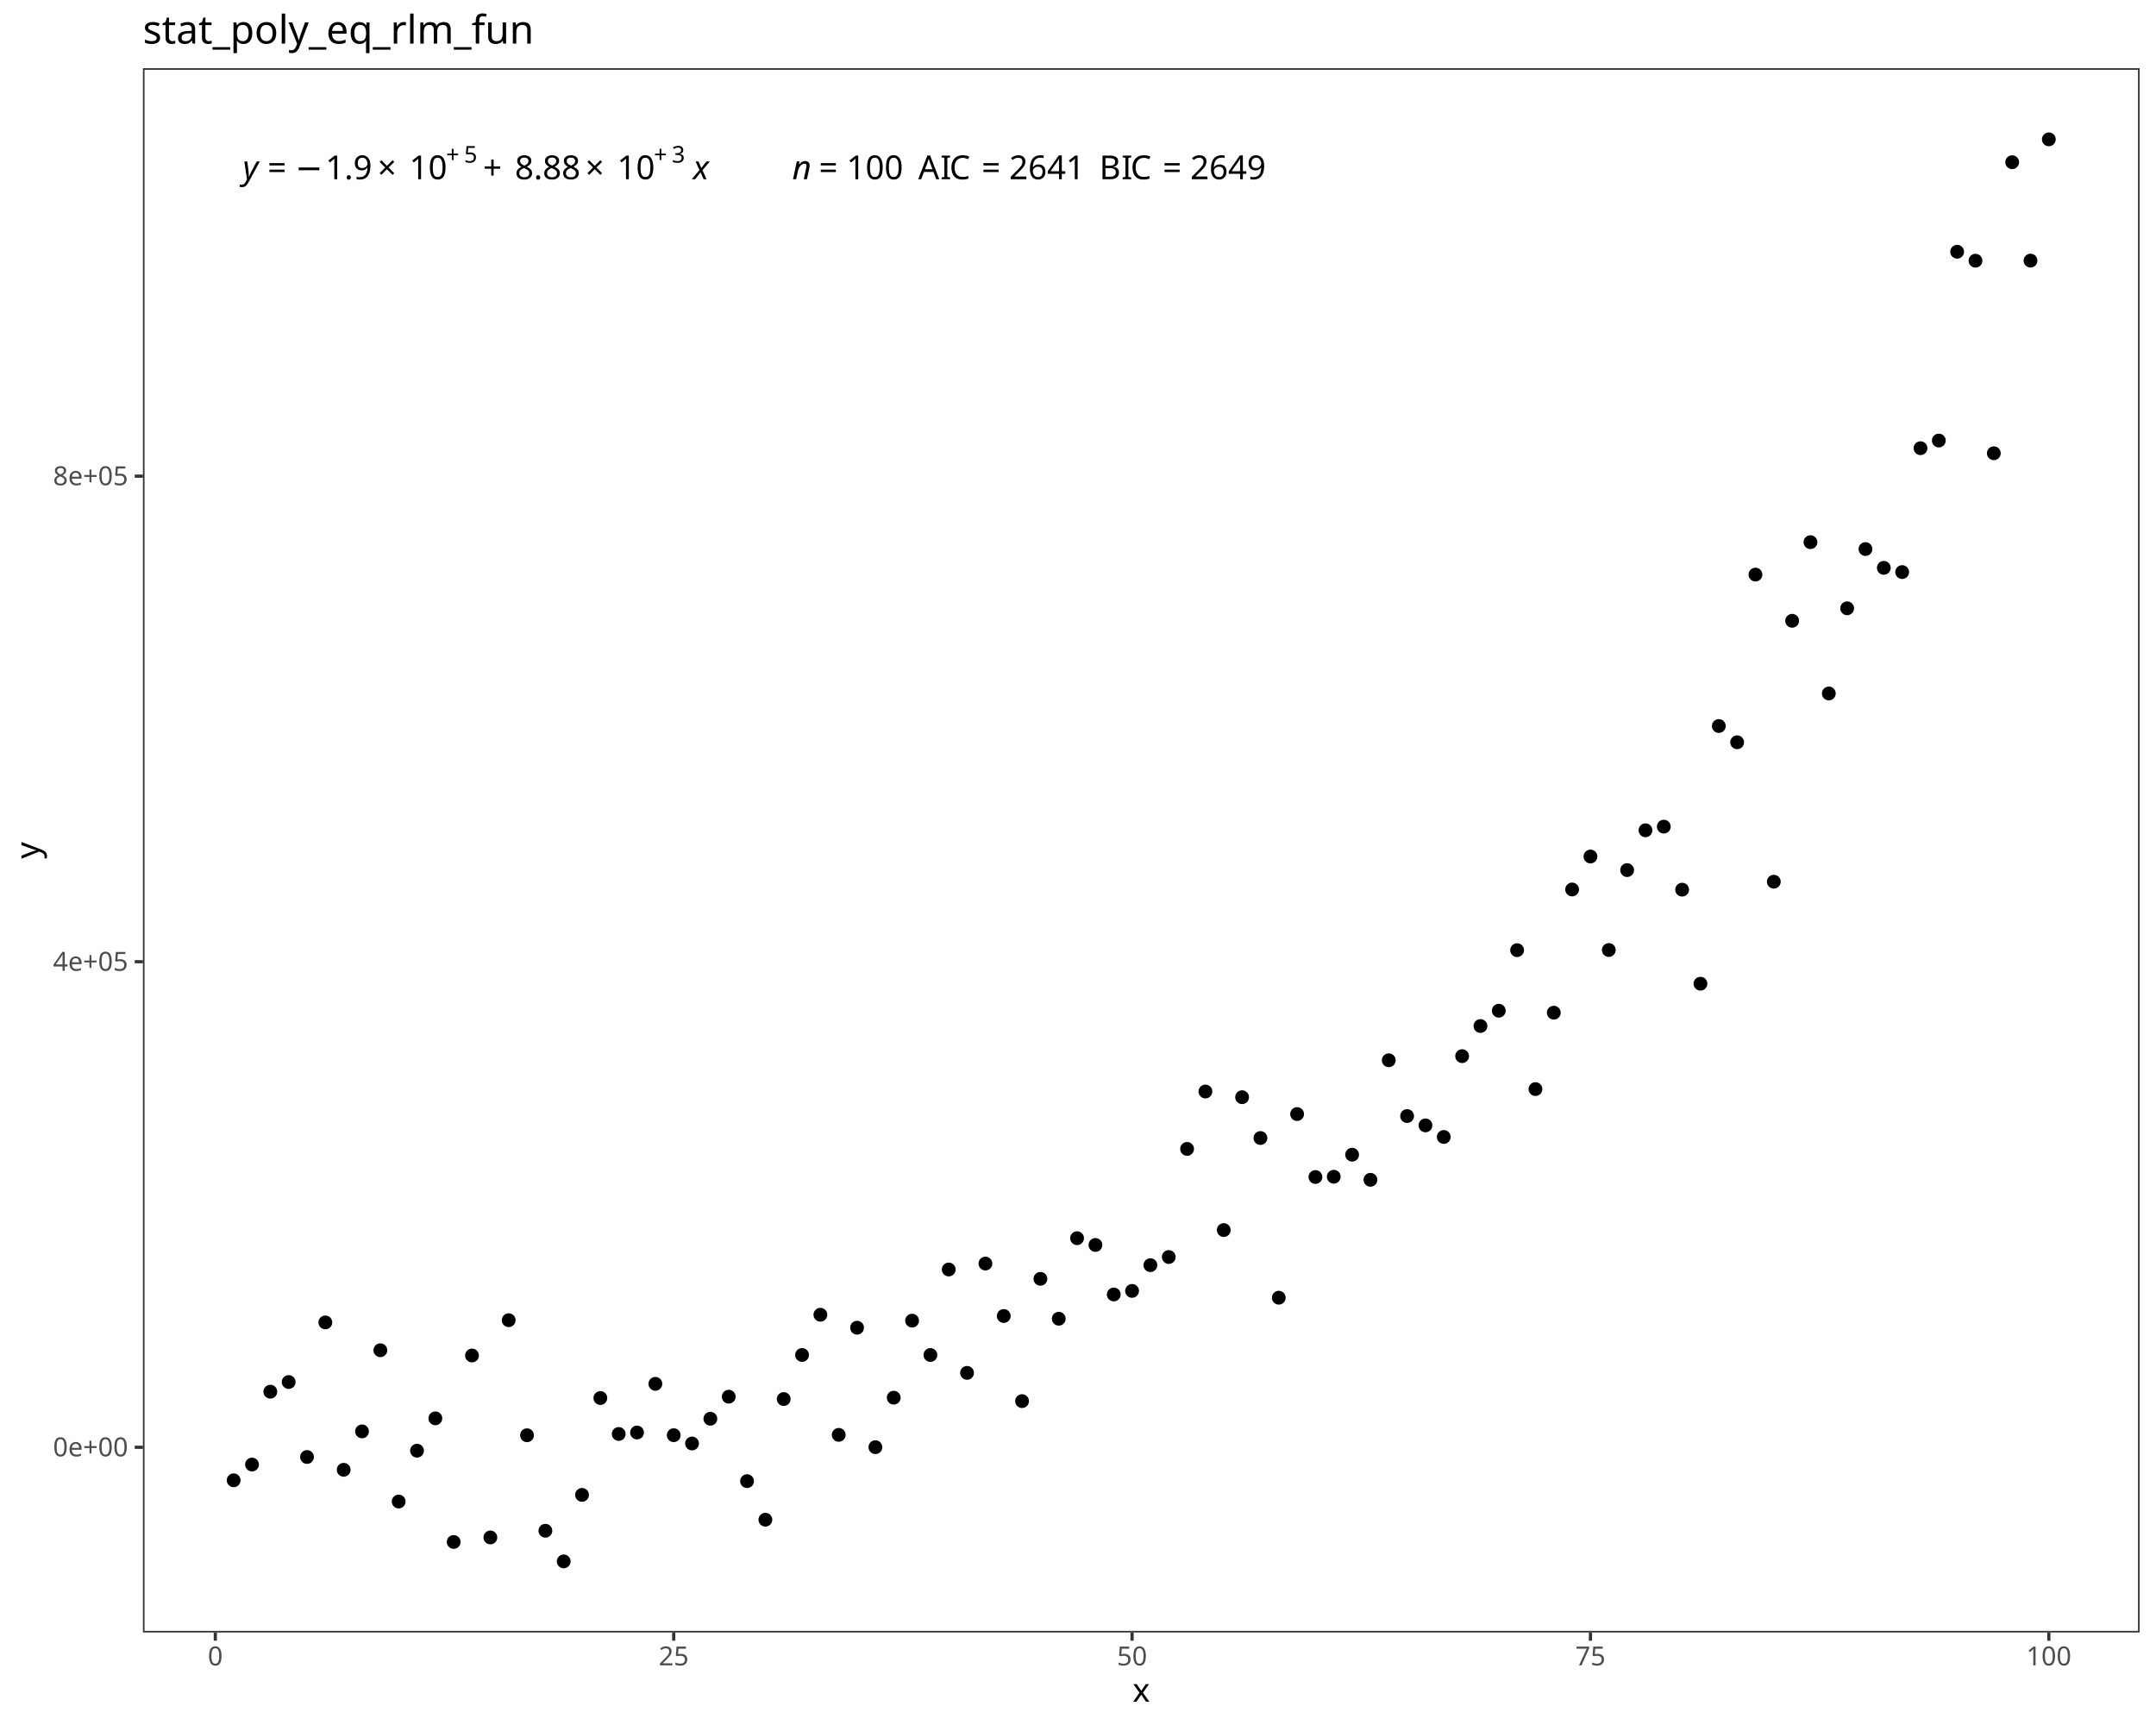
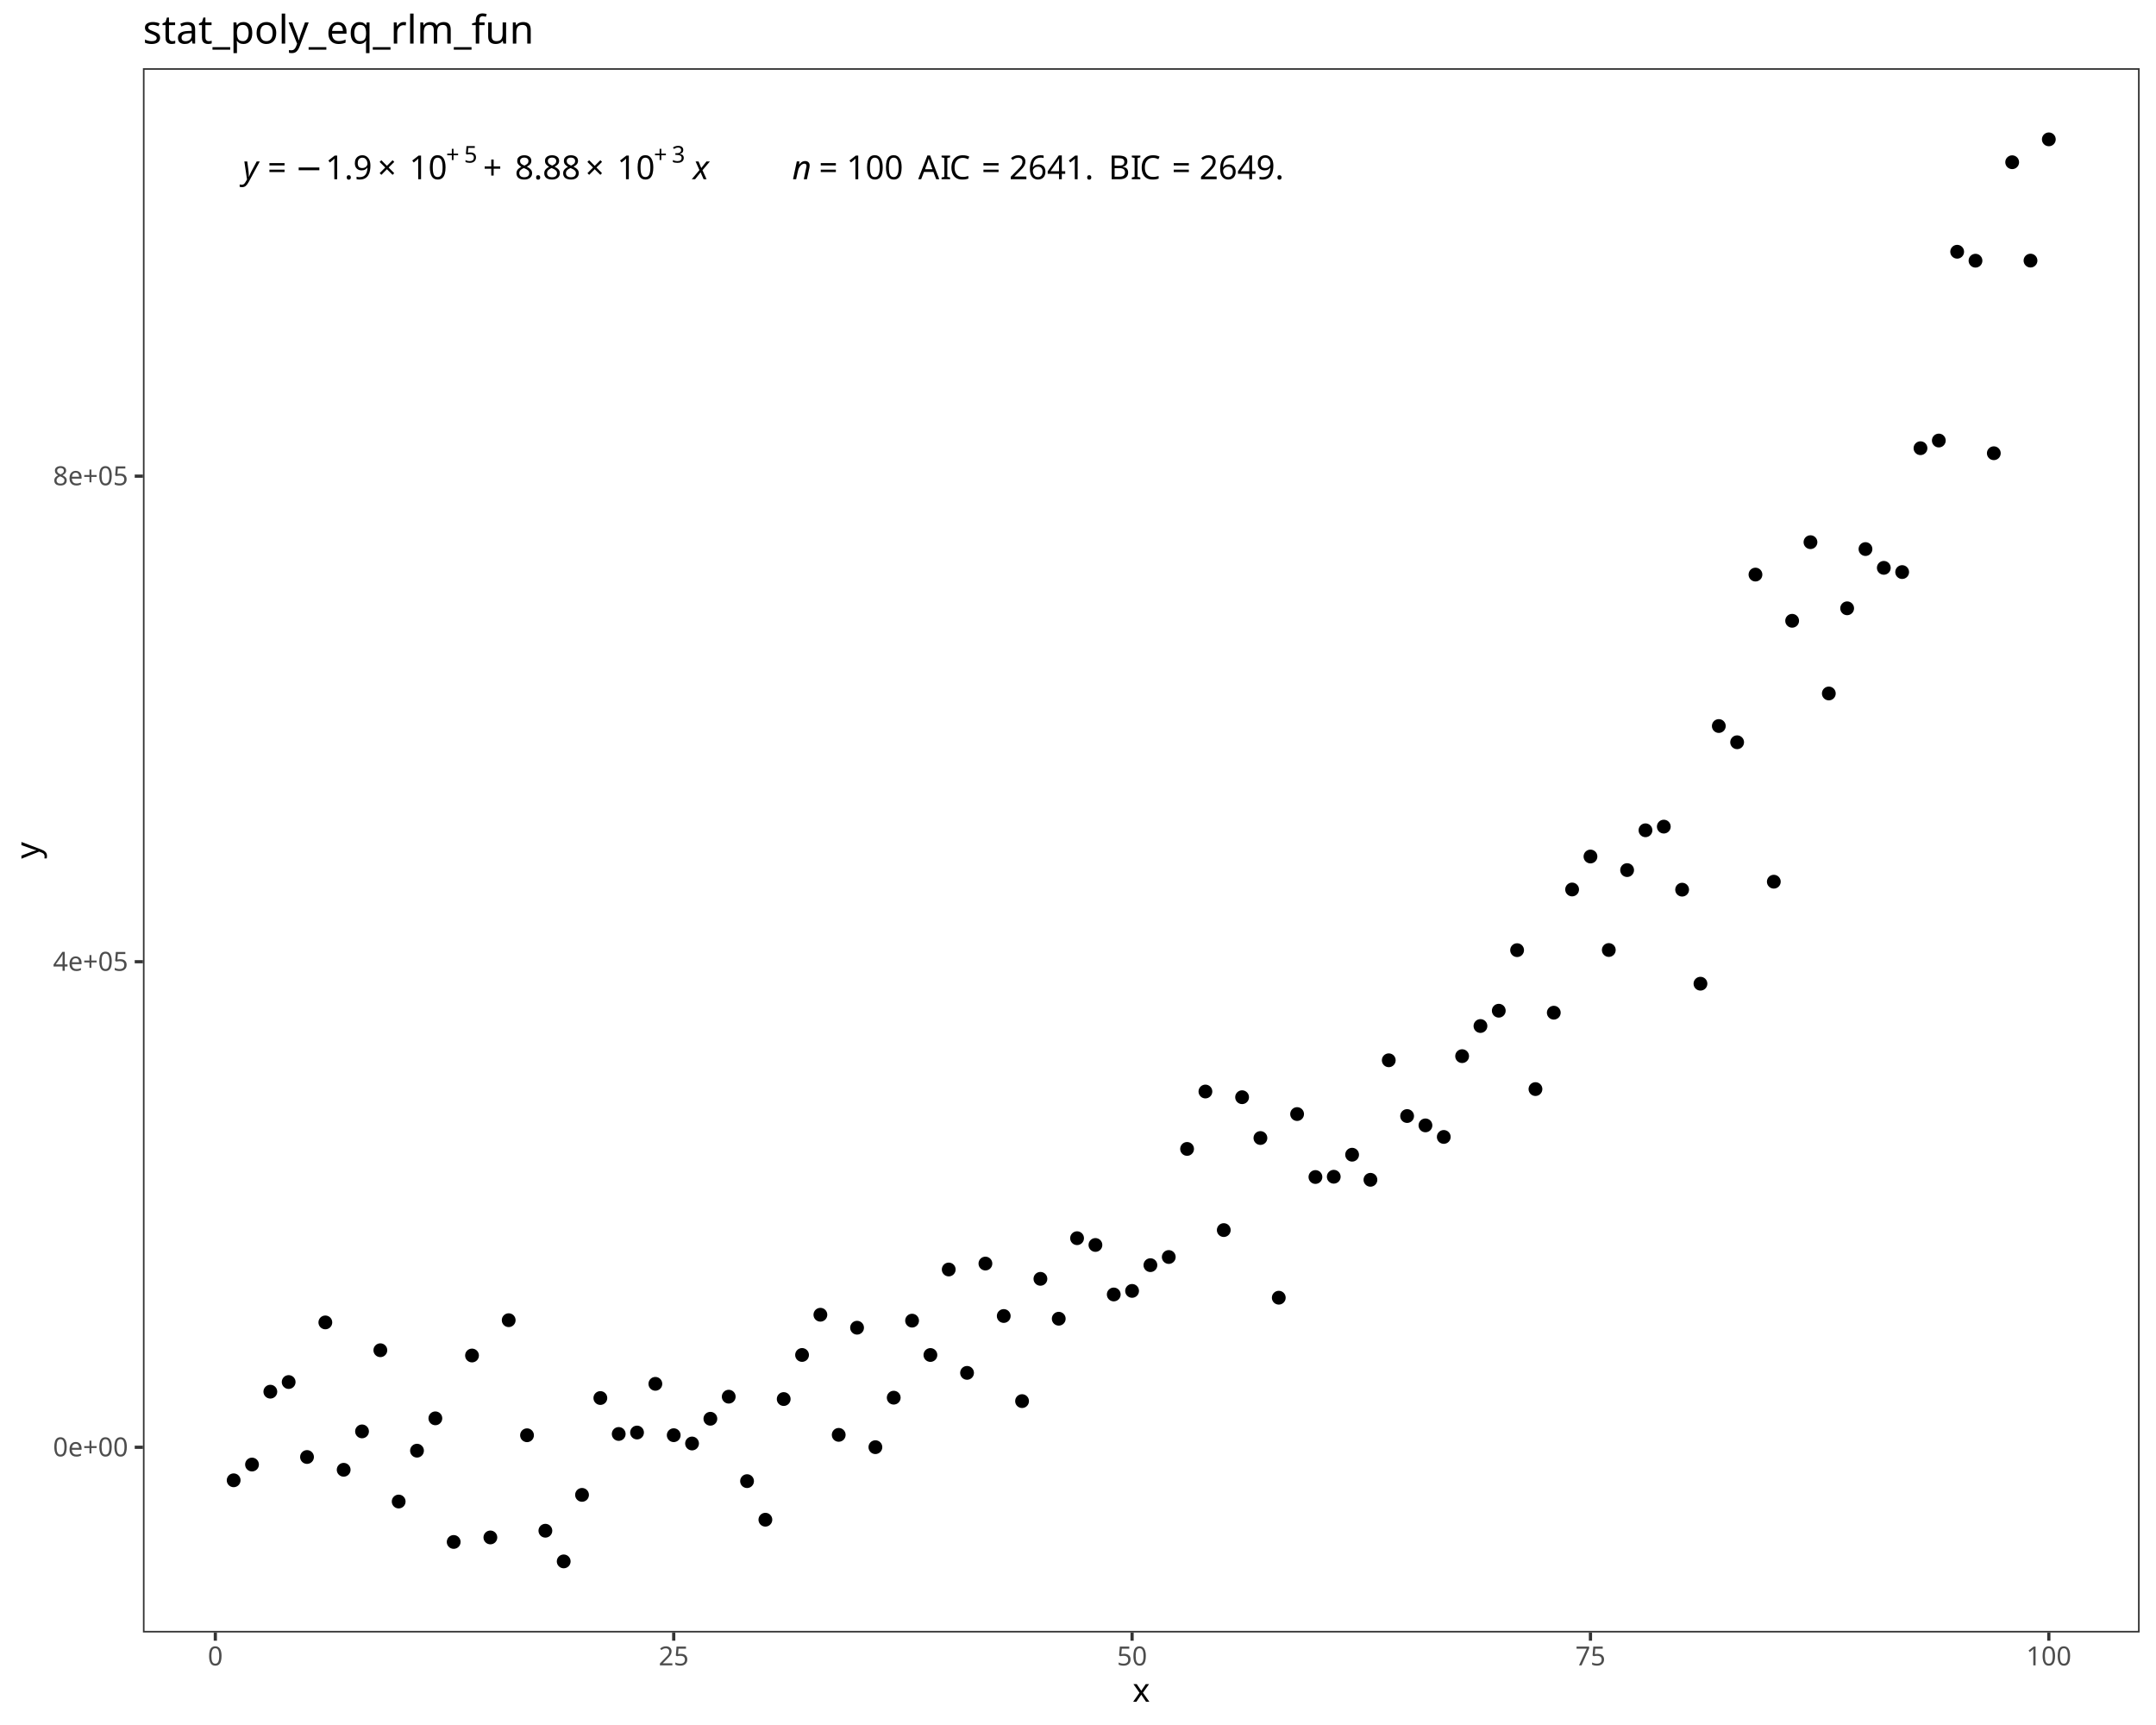
<svg xmlns="http://www.w3.org/2000/svg" class="svglite" data-engine-version="2.0" width="720.00pt" height="576.00pt" viewBox="0 0 720.00 576.00">
  <defs>
    <style type="text/css">
    .svglite line, .svglite polyline, .svglite polygon, .svglite path, .svglite rect, .svglite circle {
      fill: none;
      stroke: #000000;
      stroke-linecap: round;
      stroke-linejoin: round;
      stroke-miterlimit: 10.00;
    }
  </style>
  </defs>
  <rect width="100%" height="100%" style="stroke: none; fill: #FFFFFF;" />
  <defs>
    <clipPath id="cpMC4wMHw3MjAuMDB8MC4wMHw1NzYuMDA=">
      <rect x="0.00" y="0.00" width="720.00" height="576.00" />
    </clipPath>
  </defs>
  <g clip-path="url(#cpMC4wMHw3MjAuMDB8MC4wMHw1NzYuMDA=)">
    <rect x="0.00" y="0.00" width="720.00" height="576.00" style="stroke-width: 1.07; stroke: #FFFFFF; fill: #FFFFFF;" />
  </g>
  <defs>
    <clipPath id="cpNDcuNzN8NzE0LjUyfDIyLjc4fDU0NS4xMQ==">
      <rect x="47.73" y="22.78" width="666.80" height="522.33" />
    </clipPath>
  </defs>
  <g clip-path="url(#cpNDcuNzN8NzE0LjUyfDIyLjc4fDU0NS4xMQ==)">
    <rect x="47.73" y="22.78" width="666.80" height="522.33" style="stroke-width: 1.07; stroke: none; fill: #FFFFFF;" />
    <circle cx="78.03" cy="494.29" r="1.95" style="stroke-width: 0.71; fill: #000000;" />
    <circle cx="84.16" cy="489.03" r="1.95" style="stroke-width: 0.71; fill: #000000;" />
    <circle cx="90.28" cy="464.70" r="1.95" style="stroke-width: 0.71; fill: #000000;" />
    <circle cx="96.40" cy="461.48" r="1.95" style="stroke-width: 0.71; fill: #000000;" />
    <circle cx="102.53" cy="486.51" r="1.95" style="stroke-width: 0.71; fill: #000000;" />
    <circle cx="108.65" cy="441.57" r="1.95" style="stroke-width: 0.71; fill: #000000;" />
    <circle cx="114.77" cy="490.78" r="1.95" style="stroke-width: 0.71; fill: #000000;" />
    <circle cx="120.90" cy="477.96" r="1.95" style="stroke-width: 0.71; fill: #000000;" />
    <circle cx="127.02" cy="450.86" r="1.95" style="stroke-width: 0.71; fill: #000000;" />
    <circle cx="133.14" cy="501.38" r="1.95" style="stroke-width: 0.71; fill: #000000;" />
    <circle cx="139.26" cy="484.40" r="1.95" style="stroke-width: 0.71; fill: #000000;" />
    <circle cx="145.39" cy="473.60" r="1.95" style="stroke-width: 0.71; fill: #000000;" />
    <circle cx="151.51" cy="514.88" r="1.95" style="stroke-width: 0.71; fill: #000000;" />
    <circle cx="157.63" cy="452.62" r="1.95" style="stroke-width: 0.71; fill: #000000;" />
    <circle cx="163.76" cy="513.37" r="1.95" style="stroke-width: 0.71; fill: #000000;" />
    <circle cx="169.88" cy="440.83" r="1.95" style="stroke-width: 0.71; fill: #000000;" />
    <circle cx="176.00" cy="479.25" r="1.95" style="stroke-width: 0.71; fill: #000000;" />
    <circle cx="182.13" cy="511.13" r="1.95" style="stroke-width: 0.71; fill: #000000;" />
    <circle cx="188.25" cy="521.37" r="1.95" style="stroke-width: 0.71; fill: #000000;" />
    <circle cx="194.37" cy="499.16" r="1.95" style="stroke-width: 0.71; fill: #000000;" />
    <circle cx="200.49" cy="466.82" r="1.95" style="stroke-width: 0.71; fill: #000000;" />
    <circle cx="206.62" cy="478.82" r="1.95" style="stroke-width: 0.71; fill: #000000;" />
    <circle cx="212.74" cy="478.34" r="1.95" style="stroke-width: 0.71; fill: #000000;" />
    <circle cx="218.86" cy="462.08" r="1.95" style="stroke-width: 0.71; fill: #000000;" />
    <circle cx="224.99" cy="479.23" r="1.95" style="stroke-width: 0.71; fill: #000000;" />
    <circle cx="231.11" cy="482.00" r="1.95" style="stroke-width: 0.71; fill: #000000;" />
    <circle cx="237.23" cy="473.74" r="1.95" style="stroke-width: 0.71; fill: #000000;" />
    <circle cx="243.36" cy="466.37" r="1.95" style="stroke-width: 0.71; fill: #000000;" />
    <circle cx="249.48" cy="494.57" r="1.95" style="stroke-width: 0.71; fill: #000000;" />
    <circle cx="255.60" cy="507.45" r="1.95" style="stroke-width: 0.71; fill: #000000;" />
    <circle cx="261.72" cy="467.16" r="1.95" style="stroke-width: 0.71; fill: #000000;" />
    <circle cx="267.85" cy="452.44" r="1.95" style="stroke-width: 0.71; fill: #000000;" />
    <circle cx="273.97" cy="439.01" r="1.95" style="stroke-width: 0.71; fill: #000000;" />
    <circle cx="280.09" cy="479.12" r="1.95" style="stroke-width: 0.71; fill: #000000;" />
    <circle cx="286.22" cy="443.34" r="1.95" style="stroke-width: 0.71; fill: #000000;" />
    <circle cx="292.34" cy="483.23" r="1.95" style="stroke-width: 0.71; fill: #000000;" />
    <circle cx="298.46" cy="466.70" r="1.95" style="stroke-width: 0.71; fill: #000000;" />
    <circle cx="304.59" cy="440.98" r="1.95" style="stroke-width: 0.71; fill: #000000;" />
    <circle cx="310.71" cy="452.45" r="1.95" style="stroke-width: 0.71; fill: #000000;" />
    <circle cx="316.83" cy="423.90" r="1.95" style="stroke-width: 0.71; fill: #000000;" />
    <circle cx="322.95" cy="458.42" r="1.95" style="stroke-width: 0.71; fill: #000000;" />
    <circle cx="329.08" cy="421.92" r="1.95" style="stroke-width: 0.71; fill: #000000;" />
    <circle cx="335.20" cy="439.43" r="1.95" style="stroke-width: 0.71; fill: #000000;" />
    <circle cx="341.32" cy="467.85" r="1.95" style="stroke-width: 0.71; fill: #000000;" />
    <circle cx="347.45" cy="427.02" r="1.95" style="stroke-width: 0.71; fill: #000000;" />
    <circle cx="353.57" cy="440.34" r="1.95" style="stroke-width: 0.71; fill: #000000;" />
    <circle cx="359.69" cy="413.45" r="1.95" style="stroke-width: 0.71; fill: #000000;" />
    <circle cx="365.82" cy="415.71" r="1.95" style="stroke-width: 0.71; fill: #000000;" />
    <circle cx="371.94" cy="432.24" r="1.95" style="stroke-width: 0.71; fill: #000000;" />
    <circle cx="378.06" cy="431.05" r="1.95" style="stroke-width: 0.71; fill: #000000;" />
    <circle cx="384.18" cy="422.45" r="1.95" style="stroke-width: 0.71; fill: #000000;" />
    <circle cx="390.31" cy="419.73" r="1.95" style="stroke-width: 0.71; fill: #000000;" />
    <circle cx="396.43" cy="383.64" r="1.95" style="stroke-width: 0.71; fill: #000000;" />
    <circle cx="402.55" cy="364.47" r="1.95" style="stroke-width: 0.71; fill: #000000;" />
    <circle cx="408.68" cy="410.74" r="1.95" style="stroke-width: 0.71; fill: #000000;" />
    <circle cx="414.80" cy="366.37" r="1.95" style="stroke-width: 0.71; fill: #000000;" />
    <circle cx="420.92" cy="380.00" r="1.95" style="stroke-width: 0.71; fill: #000000;" />
    <circle cx="427.05" cy="433.32" r="1.95" style="stroke-width: 0.71; fill: #000000;" />
    <circle cx="433.17" cy="372.00" r="1.95" style="stroke-width: 0.71; fill: #000000;" />
    <circle cx="439.29" cy="393.02" r="1.95" style="stroke-width: 0.71; fill: #000000;" />
    <circle cx="445.41" cy="392.93" r="1.95" style="stroke-width: 0.71; fill: #000000;" />
    <circle cx="451.54" cy="385.57" r="1.95" style="stroke-width: 0.71; fill: #000000;" />
    <circle cx="457.66" cy="393.95" r="1.95" style="stroke-width: 0.71; fill: #000000;" />
    <circle cx="463.78" cy="354.04" r="1.95" style="stroke-width: 0.71; fill: #000000;" />
    <circle cx="469.91" cy="372.66" r="1.95" style="stroke-width: 0.71; fill: #000000;" />
    <circle cx="476.03" cy="375.78" r="1.95" style="stroke-width: 0.71; fill: #000000;" />
    <circle cx="482.15" cy="379.64" r="1.95" style="stroke-width: 0.71; fill: #000000;" />
    <circle cx="488.28" cy="352.66" r="1.95" style="stroke-width: 0.71; fill: #000000;" />
    <circle cx="494.40" cy="342.60" r="1.95" style="stroke-width: 0.71; fill: #000000;" />
    <circle cx="500.52" cy="337.49" r="1.95" style="stroke-width: 0.71; fill: #000000;" />
    <circle cx="506.64" cy="317.27" r="1.95" style="stroke-width: 0.71; fill: #000000;" />
    <circle cx="512.77" cy="363.66" r="1.95" style="stroke-width: 0.71; fill: #000000;" />
    <circle cx="518.89" cy="338.15" r="1.95" style="stroke-width: 0.71; fill: #000000;" />
    <circle cx="525.01" cy="297.01" r="1.95" style="stroke-width: 0.71; fill: #000000;" />
    <circle cx="531.14" cy="286.00" r="1.95" style="stroke-width: 0.71; fill: #000000;" />
    <circle cx="537.26" cy="317.22" r="1.95" style="stroke-width: 0.71; fill: #000000;" />
    <circle cx="543.38" cy="290.54" r="1.95" style="stroke-width: 0.71; fill: #000000;" />
    <circle cx="549.51" cy="277.24" r="1.95" style="stroke-width: 0.71; fill: #000000;" />
    <circle cx="555.63" cy="276.02" r="1.95" style="stroke-width: 0.71; fill: #000000;" />
    <circle cx="561.75" cy="297.07" r="1.95" style="stroke-width: 0.71; fill: #000000;" />
    <circle cx="567.87" cy="328.47" r="1.95" style="stroke-width: 0.71; fill: #000000;" />
    <circle cx="574.00" cy="242.43" r="1.95" style="stroke-width: 0.71; fill: #000000;" />
    <circle cx="580.12" cy="247.85" r="1.95" style="stroke-width: 0.71; fill: #000000;" />
    <circle cx="586.24" cy="191.86" r="1.95" style="stroke-width: 0.71; fill: #000000;" />
    <circle cx="592.37" cy="294.41" r="1.95" style="stroke-width: 0.71; fill: #000000;" />
    <circle cx="598.49" cy="207.29" r="1.95" style="stroke-width: 0.71; fill: #000000;" />
    <circle cx="604.61" cy="181.04" r="1.95" style="stroke-width: 0.71; fill: #000000;" />
    <circle cx="610.74" cy="231.56" r="1.95" style="stroke-width: 0.71; fill: #000000;" />
    <circle cx="616.86" cy="203.12" r="1.95" style="stroke-width: 0.71; fill: #000000;" />
    <circle cx="622.98" cy="183.34" r="1.95" style="stroke-width: 0.71; fill: #000000;" />
    <circle cx="629.10" cy="189.61" r="1.95" style="stroke-width: 0.71; fill: #000000;" />
    <circle cx="635.23" cy="191.02" r="1.95" style="stroke-width: 0.71; fill: #000000;" />
    <circle cx="641.35" cy="149.66" r="1.95" style="stroke-width: 0.71; fill: #000000;" />
    <circle cx="647.47" cy="147.10" r="1.95" style="stroke-width: 0.71; fill: #000000;" />
    <circle cx="653.60" cy="84.06" r="1.95" style="stroke-width: 0.71; fill: #000000;" />
    <circle cx="659.72" cy="87.05" r="1.95" style="stroke-width: 0.71; fill: #000000;" />
    <circle cx="665.84" cy="151.34" r="1.95" style="stroke-width: 0.71; fill: #000000;" />
    <circle cx="671.97" cy="54.17" r="1.95" style="stroke-width: 0.71; fill: #000000;" />
    <circle cx="678.09" cy="87.02" r="1.95" style="stroke-width: 0.71; fill: #000000;" />
    <circle cx="684.21" cy="46.53" r="1.95" style="stroke-width: 0.71; fill: #000000;" />
    <text x="81.07" y="59.84" style="font-size: 11.04px; font-style: italic; font-family: sans;" textLength="5.52px" lengthAdjust="spacingAndGlyphs">y</text>
    <text x="86.59" y="59.84" style="font-size: 11.04px; font-family: sans;" textLength="2.76px" lengthAdjust="spacingAndGlyphs"> </text>
    <text x="89.35" y="59.84" style="font-size: 11.04px; font-family: sans;" textLength="6.45px" lengthAdjust="spacingAndGlyphs">=</text>
    <text x="95.80" y="59.84" style="font-size: 11.04px; font-family: sans;" textLength="2.76px" lengthAdjust="spacingAndGlyphs"> </text>
    <text x="98.57" y="59.84" style="font-size: 11.04px; font-family: sans;" textLength="8.58px" lengthAdjust="spacingAndGlyphs">−</text>
    <text x="108.68" y="59.84" style="font-size: 11.04px; font-family: sans;" textLength="15.35px" lengthAdjust="spacingAndGlyphs">1.9</text>
    <text x="126.07" y="59.84" style="font-size: 11.04px; font-family: sans;" textLength="8.58px" lengthAdjust="spacingAndGlyphs">×</text>
    <text x="136.69" y="59.84" style="font-size: 11.04px; font-family: sans;" textLength="12.28px" lengthAdjust="spacingAndGlyphs">10</text>
    <text x="148.97" y="54.30" style="font-size: 7.73px; font-family: sans;" textLength="6.00px" lengthAdjust="spacingAndGlyphs">+</text>
    <text x="154.97" y="54.30" style="font-size: 7.73px; font-family: sans;" textLength="4.30px" lengthAdjust="spacingAndGlyphs">5</text>
    <text x="161.31" y="59.84" style="font-size: 11.04px; font-family: sans;" textLength="8.57px" lengthAdjust="spacingAndGlyphs">+</text>
    <text x="171.93" y="59.84" style="font-size: 11.04px; font-family: sans;" textLength="21.49px" lengthAdjust="spacingAndGlyphs">8.88</text>
    <text x="195.46" y="59.84" style="font-size: 11.04px; font-family: sans;" textLength="8.58px" lengthAdjust="spacingAndGlyphs">×</text>
    <text x="206.08" y="59.84" style="font-size: 11.04px; font-family: sans;" textLength="12.28px" lengthAdjust="spacingAndGlyphs">10</text>
    <text x="218.36" y="54.30" style="font-size: 7.73px; font-family: sans;" textLength="6.00px" lengthAdjust="spacingAndGlyphs">+</text>
    <text x="224.36" y="54.30" style="font-size: 7.73px; font-family: sans;" textLength="4.30px" lengthAdjust="spacingAndGlyphs">3</text>
    <text x="228.66" y="59.84" style="font-size: 11.04px; font-family: sans;" textLength="2.76px" lengthAdjust="spacingAndGlyphs"> </text>
    <text x="231.42" y="59.84" style="font-size: 11.04px; font-style: italic; font-family: sans;" textLength="5.52px" lengthAdjust="spacingAndGlyphs">x</text>
    <text x="236.95" y="59.84" style="font-size: 11.04px; font-family: sans;" textLength="2.76px" lengthAdjust="spacingAndGlyphs"> </text>
    <text x="239.71" y="59.84" style="font-size: 11.04px; font-family: sans;" textLength="2.76px" lengthAdjust="spacingAndGlyphs"> </text>
    <text x="242.47" y="59.84" style="font-size: 11.04px; font-family: sans;" textLength="2.76px" lengthAdjust="spacingAndGlyphs"> </text>
    <text x="245.24" y="59.84" style="font-size: 11.04px; font-family: sans;" textLength="2.76px" lengthAdjust="spacingAndGlyphs"> </text>
    <text x="248.00" y="59.84" style="font-size: 11.04px; font-family: sans;" textLength="2.76px" lengthAdjust="spacingAndGlyphs"> </text>
    <text x="250.76" y="59.84" style="font-size: 11.04px; font-family: sans;" textLength="2.76px" lengthAdjust="spacingAndGlyphs"> </text>
    <text x="253.52" y="59.84" style="font-size: 11.04px; font-family: sans;" textLength="2.76px" lengthAdjust="spacingAndGlyphs"> </text>
    <text x="256.28" y="59.84" style="font-size: 11.04px; font-family: sans;" textLength="2.76px" lengthAdjust="spacingAndGlyphs"> </text>
    <text x="259.05" y="59.84" style="font-size: 11.04px; font-family: sans;" textLength="2.76px" lengthAdjust="spacingAndGlyphs"> </text>
    <text x="261.81" y="59.84" style="font-size: 11.04px; font-family: sans;" textLength="2.76px" lengthAdjust="spacingAndGlyphs"> </text>
    <text x="264.57" y="59.84" style="font-size: 11.04px; font-style: italic; font-family: sans;" textLength="6.14px" lengthAdjust="spacingAndGlyphs">n</text>
    <text x="270.71" y="59.84" style="font-size: 11.04px; font-family: sans;" textLength="2.76px" lengthAdjust="spacingAndGlyphs"> </text>
    <text x="273.47" y="59.84" style="font-size: 11.04px; font-family: sans;" textLength="6.45px" lengthAdjust="spacingAndGlyphs">=</text>
    <text x="279.92" y="59.84" style="font-size: 11.04px; font-family: sans;" textLength="2.76px" lengthAdjust="spacingAndGlyphs"> </text>
    <text x="282.69" y="59.84" style="font-size: 11.04px; font-family: sans;" textLength="18.42px" lengthAdjust="spacingAndGlyphs">100</text>
    <text x="301.11" y="59.84" style="font-size: 11.04px; font-family: sans;" textLength="2.76px" lengthAdjust="spacingAndGlyphs"> </text>
    <text x="303.87" y="59.84" style="font-size: 11.04px; font-family: sans;" textLength="2.76px" lengthAdjust="spacingAndGlyphs"> </text>
    <text x="306.63" y="59.84" style="font-size: 11.04px; font-family: sans;" textLength="7.37px" lengthAdjust="spacingAndGlyphs">A</text>
    <text x="314.00" y="59.84" style="font-size: 11.04px; font-family: sans;" textLength="3.07px" lengthAdjust="spacingAndGlyphs">I</text>
    <text x="317.06" y="59.84" style="font-size: 11.04px; font-family: sans;" textLength="7.98px" lengthAdjust="spacingAndGlyphs">C</text>
    <text x="325.04" y="59.84" style="font-size: 11.04px; font-family: sans;" textLength="2.76px" lengthAdjust="spacingAndGlyphs"> </text>
    <text x="327.80" y="59.84" style="font-size: 11.04px; font-family: sans;" textLength="6.45px" lengthAdjust="spacingAndGlyphs">=</text>
    <text x="334.25" y="59.84" style="font-size: 11.04px; font-family: sans;" textLength="2.76px" lengthAdjust="spacingAndGlyphs"> </text>
-     <text x="337.01" y="59.84" style="font-size: 11.04px; font-family: sans;" textLength="24.56px" lengthAdjust="spacingAndGlyphs">2641</text>
-     <text x="361.58" y="59.84" style="font-size: 11.04px; font-family: sans;" textLength="2.76px" lengthAdjust="spacingAndGlyphs"> </text>
-     <text x="364.34" y="59.84" style="font-size: 11.04px; font-family: sans;" textLength="2.76px" lengthAdjust="spacingAndGlyphs"> </text>
-     <text x="367.10" y="59.84" style="font-size: 11.04px; font-family: sans;" textLength="7.37px" lengthAdjust="spacingAndGlyphs">B</text>
-     <text x="374.47" y="59.84" style="font-size: 11.04px; font-family: sans;" textLength="3.07px" lengthAdjust="spacingAndGlyphs">I</text>
-     <text x="377.53" y="59.84" style="font-size: 11.04px; font-family: sans;" textLength="7.98px" lengthAdjust="spacingAndGlyphs">C</text>
-     <text x="385.51" y="59.84" style="font-size: 11.04px; font-family: sans;" textLength="2.76px" lengthAdjust="spacingAndGlyphs"> </text>
-     <text x="388.27" y="59.84" style="font-size: 11.04px; font-family: sans;" textLength="6.45px" lengthAdjust="spacingAndGlyphs">=</text>
-     <text x="394.72" y="59.84" style="font-size: 11.04px; font-family: sans;" textLength="2.76px" lengthAdjust="spacingAndGlyphs"> </text>
-     <text x="397.48" y="59.84" style="font-size: 11.04px; font-family: sans;" textLength="24.56px" lengthAdjust="spacingAndGlyphs">2649</text>
+     <text x="337.01" y="59.84" style="font-size: 11.04px; font-family: sans;" textLength="27.63px" lengthAdjust="spacingAndGlyphs">2641.</text>
+     <text x="364.64" y="59.84" style="font-size: 11.04px; font-family: sans;" textLength="2.76px" lengthAdjust="spacingAndGlyphs"> </text>
+     <text x="367.40" y="59.84" style="font-size: 11.04px; font-family: sans;" textLength="2.76px" lengthAdjust="spacingAndGlyphs"> </text>
+     <text x="370.17" y="59.84" style="font-size: 11.04px; font-family: sans;" textLength="7.37px" lengthAdjust="spacingAndGlyphs">B</text>
+     <text x="377.53" y="59.84" style="font-size: 11.04px; font-family: sans;" textLength="3.07px" lengthAdjust="spacingAndGlyphs">I</text>
+     <text x="380.60" y="59.84" style="font-size: 11.04px; font-family: sans;" textLength="7.98px" lengthAdjust="spacingAndGlyphs">C</text>
+     <text x="388.57" y="59.84" style="font-size: 11.04px; font-family: sans;" textLength="2.76px" lengthAdjust="spacingAndGlyphs"> </text>
+     <text x="391.34" y="59.84" style="font-size: 11.04px; font-family: sans;" textLength="6.45px" lengthAdjust="spacingAndGlyphs">=</text>
+     <text x="397.79" y="59.84" style="font-size: 11.04px; font-family: sans;" textLength="2.76px" lengthAdjust="spacingAndGlyphs"> </text>
+     <text x="400.55" y="59.84" style="font-size: 11.04px; font-family: sans;" textLength="27.63px" lengthAdjust="spacingAndGlyphs">2649.</text>
    <rect x="47.73" y="22.78" width="666.80" height="522.33" style="stroke-width: 1.07; stroke: #333333;" />
  </g>
  <g clip-path="url(#cpMC4wMHw3MjAuMDB8MC4wMHw1NzYuMDA=)">
    <text x="42.79" y="486.29" text-anchor="end" style="font-size: 8.80px; fill: #4D4D4D; font-family: sans;" textLength="24.72px" lengthAdjust="spacingAndGlyphs">0e+00</text>
    <text x="42.79" y="324.15" text-anchor="end" style="font-size: 8.80px; fill: #4D4D4D; font-family: sans;" textLength="24.72px" lengthAdjust="spacingAndGlyphs">4e+05</text>
    <text x="42.79" y="162.02" text-anchor="end" style="font-size: 8.80px; fill: #4D4D4D; font-family: sans;" textLength="24.72px" lengthAdjust="spacingAndGlyphs">8e+05</text>
    <polyline points="44.99,483.26 47.73,483.26 " style="stroke-width: 1.07; stroke: #333333; stroke-linecap: butt;" />
    <polyline points="44.99,321.13 47.73,321.13 " style="stroke-width: 1.07; stroke: #333333; stroke-linecap: butt;" />
    <polyline points="44.99,158.99 47.73,158.99 " style="stroke-width: 1.07; stroke: #333333; stroke-linecap: butt;" />
    <polyline points="71.91,547.85 71.91,545.11 " style="stroke-width: 1.07; stroke: #333333; stroke-linecap: butt;" />
    <polyline points="224.99,547.85 224.99,545.11 " style="stroke-width: 1.07; stroke: #333333; stroke-linecap: butt;" />
    <polyline points="378.06,547.85 378.06,545.11 " style="stroke-width: 1.07; stroke: #333333; stroke-linecap: butt;" />
    <polyline points="531.14,547.85 531.14,545.11 " style="stroke-width: 1.07; stroke: #333333; stroke-linecap: butt;" />
    <polyline points="684.21,547.85 684.21,545.11 " style="stroke-width: 1.07; stroke: #333333; stroke-linecap: butt;" />
    <text x="71.91" y="556.10" text-anchor="middle" style="font-size: 8.80px; fill: #4D4D4D; font-family: sans;" textLength="4.89px" lengthAdjust="spacingAndGlyphs">0</text>
    <text x="224.99" y="556.10" text-anchor="middle" style="font-size: 8.80px; fill: #4D4D4D; font-family: sans;" textLength="9.79px" lengthAdjust="spacingAndGlyphs">25</text>
    <text x="378.06" y="556.10" text-anchor="middle" style="font-size: 8.80px; fill: #4D4D4D; font-family: sans;" textLength="9.79px" lengthAdjust="spacingAndGlyphs">50</text>
    <text x="531.14" y="556.10" text-anchor="middle" style="font-size: 8.80px; fill: #4D4D4D; font-family: sans;" textLength="9.79px" lengthAdjust="spacingAndGlyphs">75</text>
    <text x="684.21" y="556.10" text-anchor="middle" style="font-size: 8.80px; fill: #4D4D4D; font-family: sans;" textLength="14.68px" lengthAdjust="spacingAndGlyphs">100</text>
    <text x="381.12" y="568.24" text-anchor="middle" style="font-size: 11.00px; font-family: sans;" textLength="5.50px" lengthAdjust="spacingAndGlyphs">x</text>
    <text transform="translate(13.05,283.95) rotate(-90)" text-anchor="middle" style="font-size: 11.00px; font-family: sans;" textLength="5.50px" lengthAdjust="spacingAndGlyphs">y</text>
    <text x="47.73" y="14.56" style="font-size: 13.20px; font-family: sans;" textLength="126.23px" lengthAdjust="spacingAndGlyphs">stat_poly_eq_rlm_fun</text>
  </g>
</svg>
